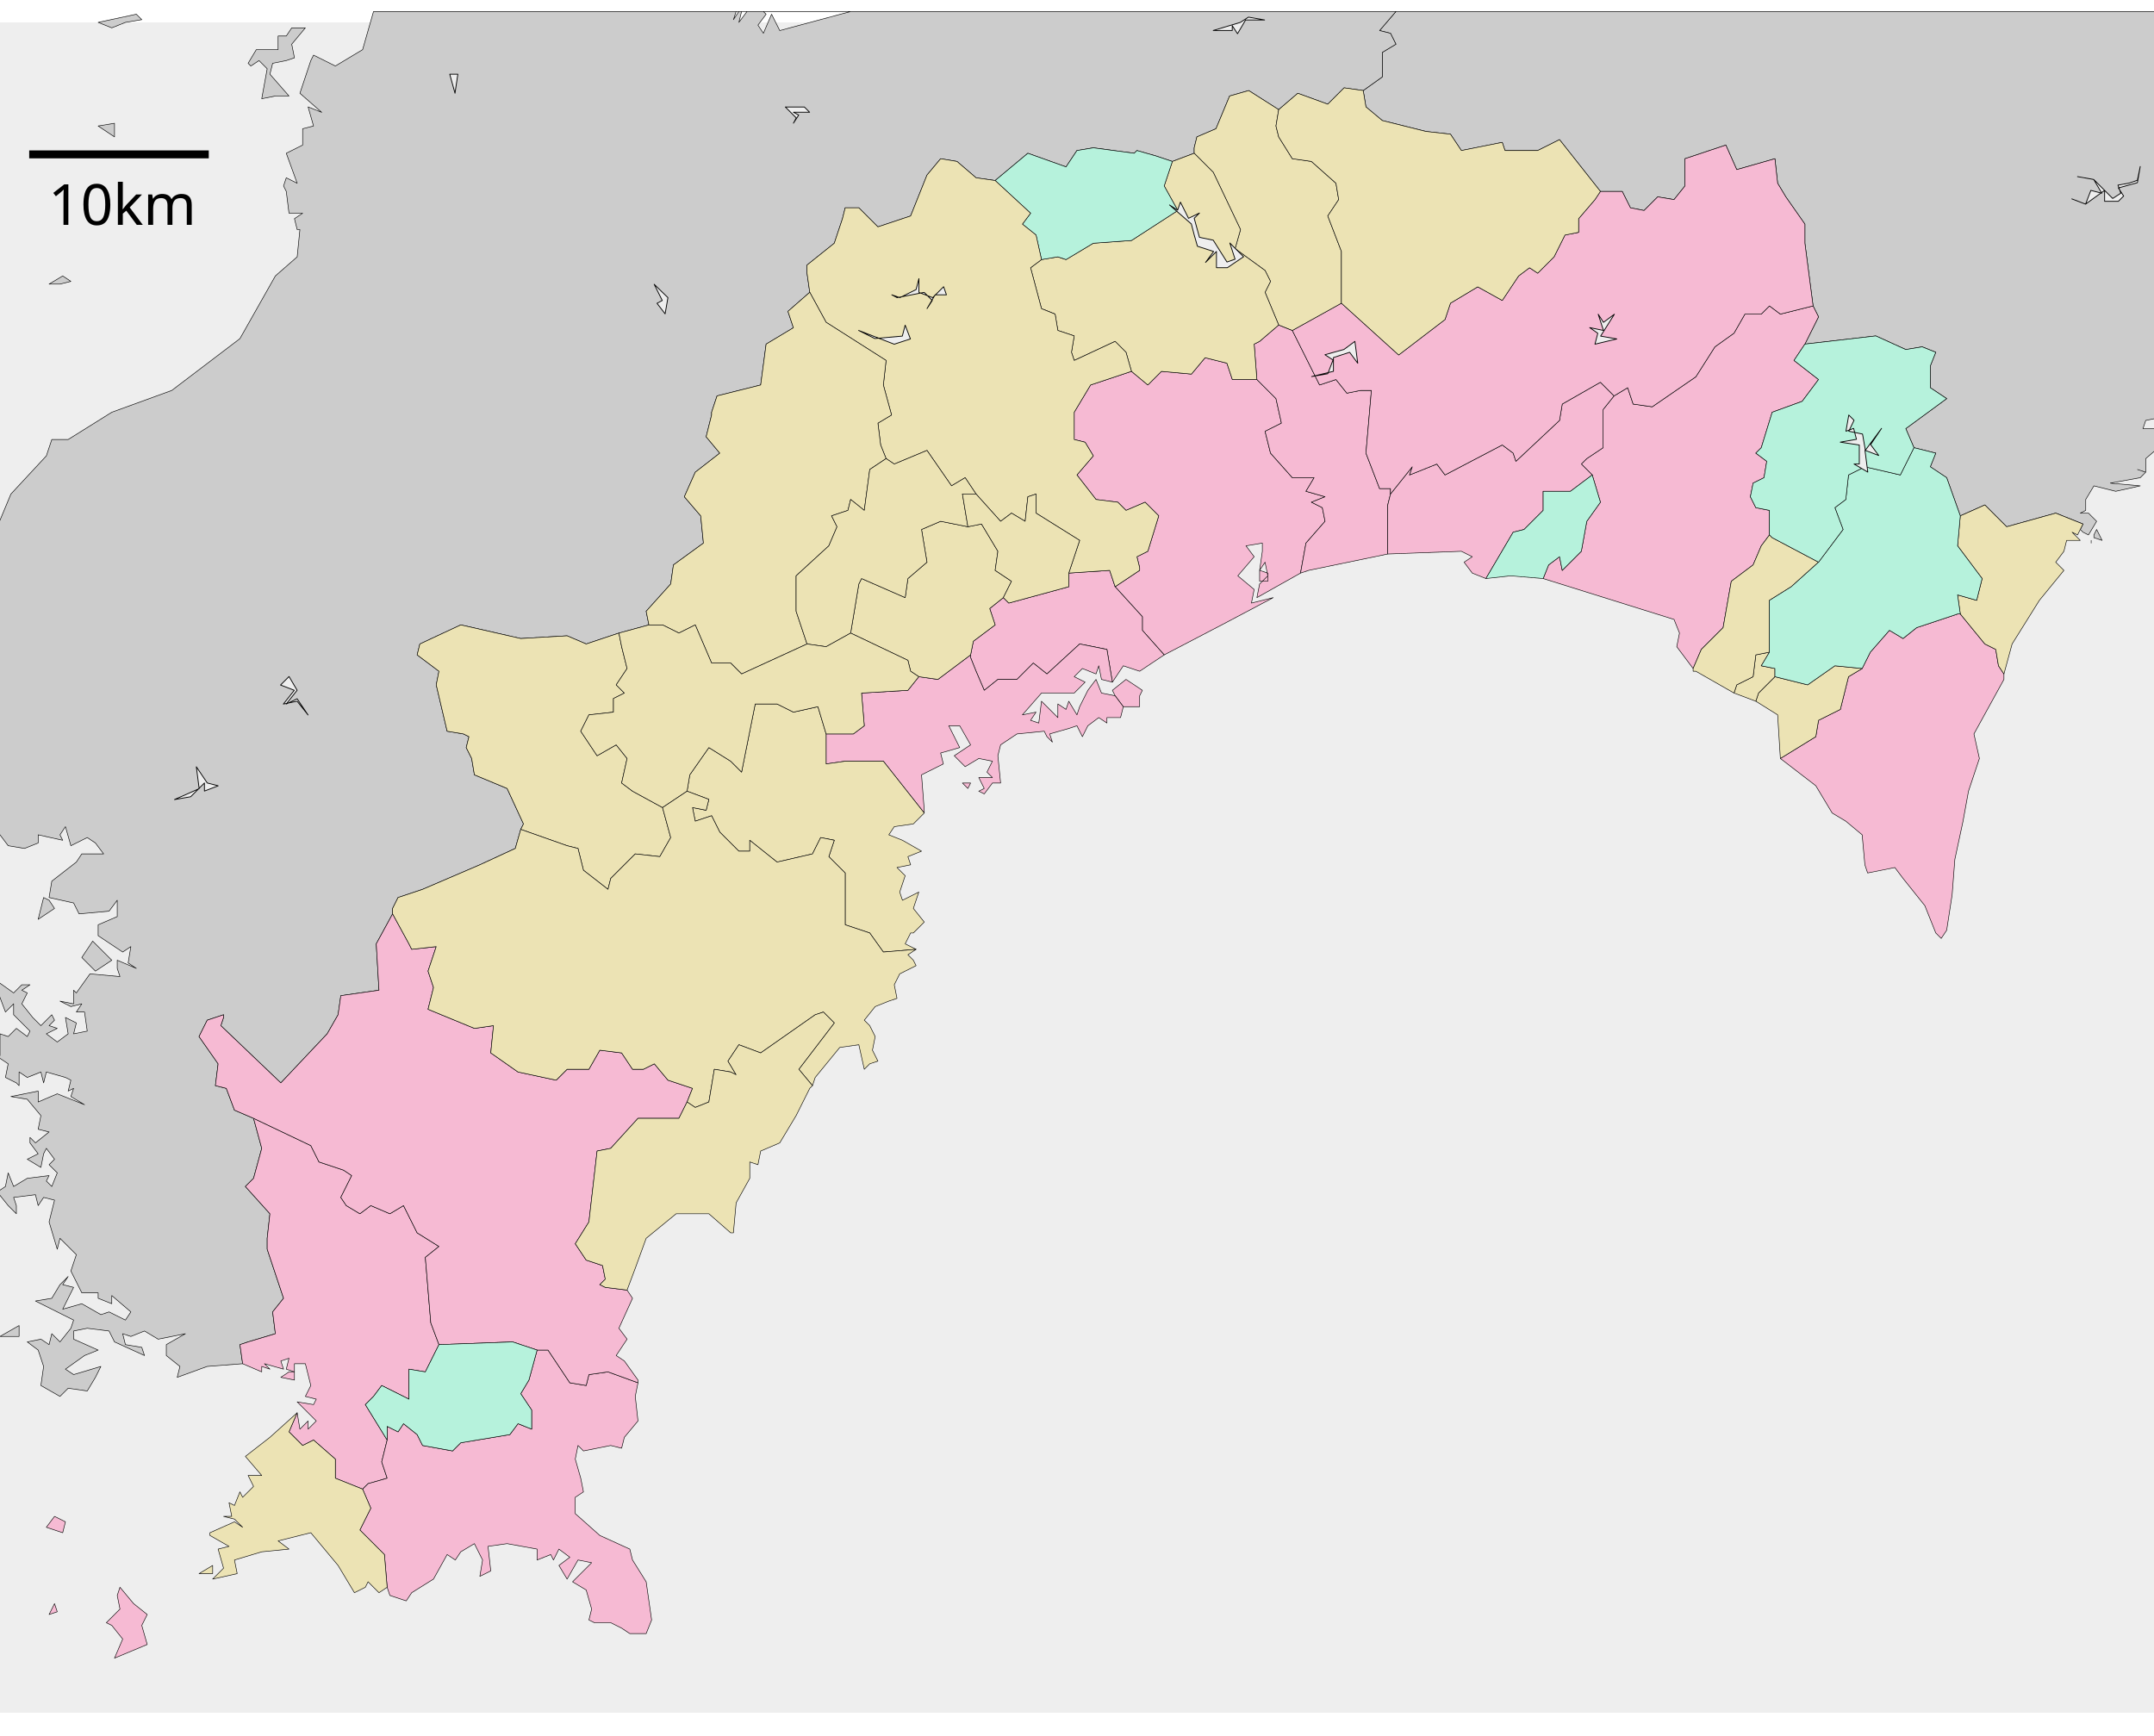
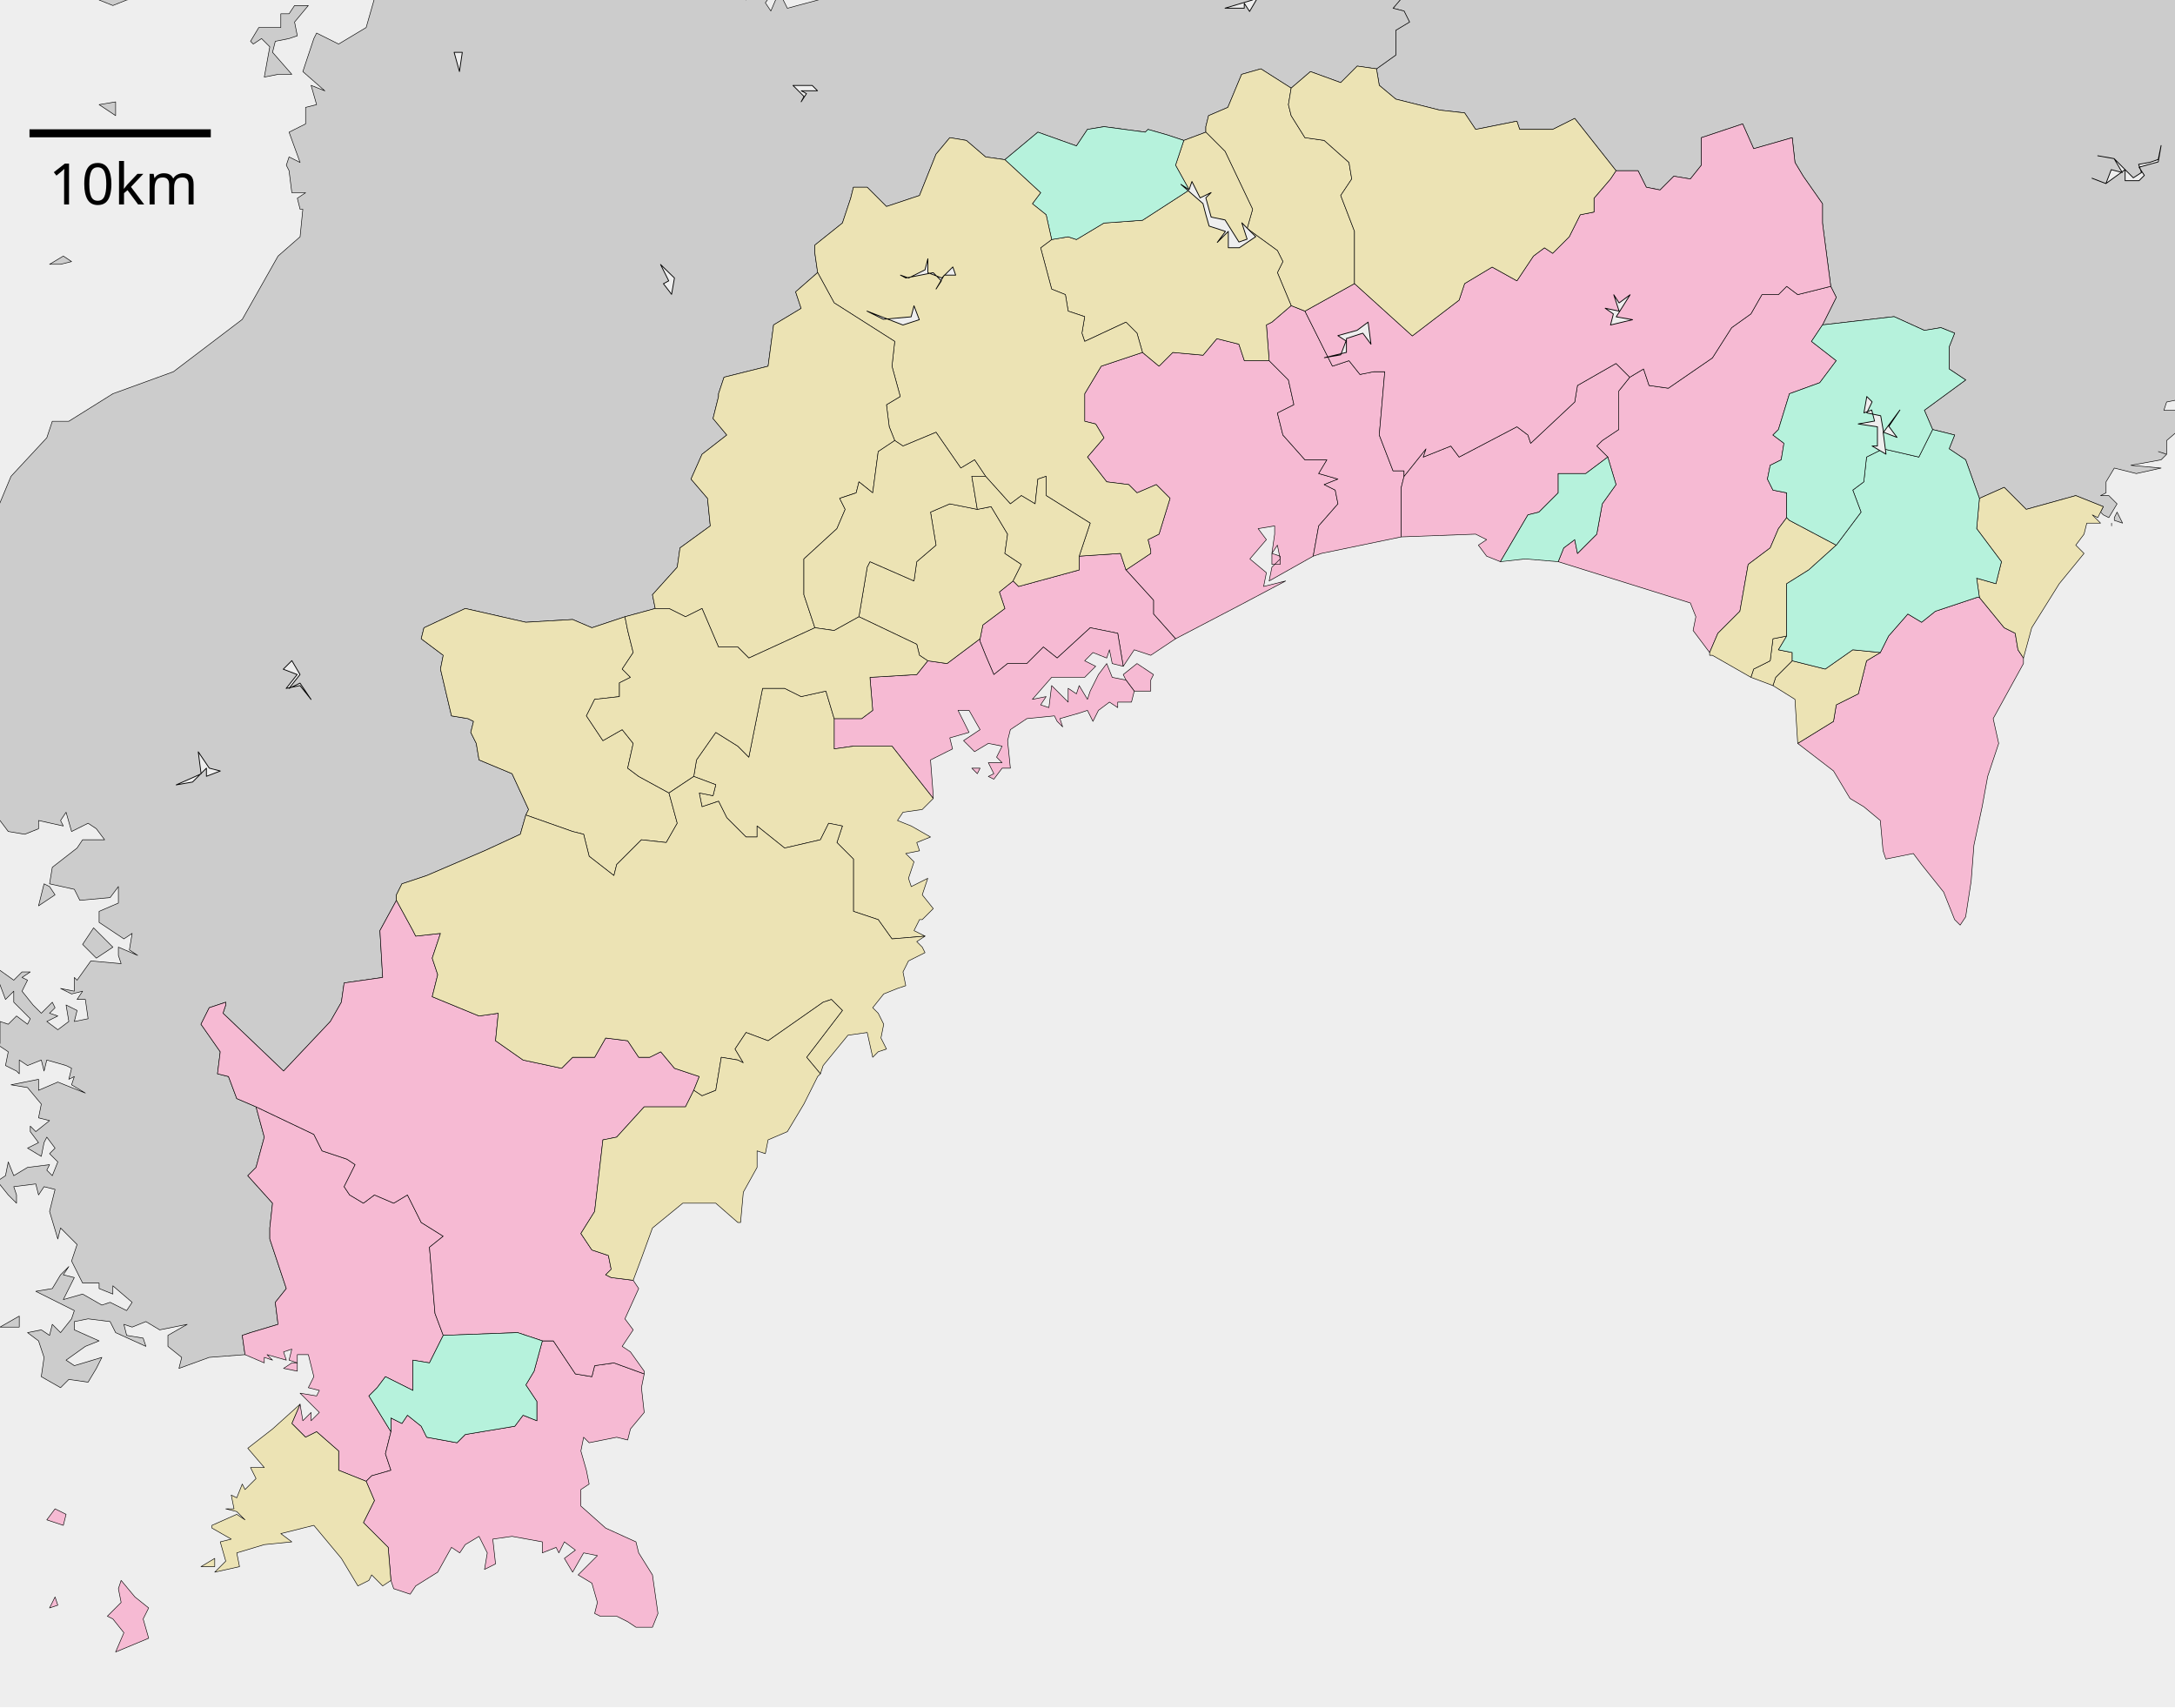
- <svg xmlns="http://www.w3.org/2000/svg" version="1.1" id="svg2" x="0px" y="0px" viewBox="0 0 532.1 417.6" style="enable-background:new 0 0 532.1 417.6;" xml:space="preserve" width="535" height="431">
+ <svg xmlns="http://www.w3.org/2000/svg" version="1.1" id="svg2" x="0px" y="0px" viewBox="0 0 532.1 417.6" style="enable-background:new 0 0 532.1 417.6;" xml:space="preserve" width="100%" height="100%">
  <style type="text/css">
	.st0{fill:#FFFFFF;}
	.st1{fill:#EEEEEE;}
	.st2{fill:#CCCCCC;stroke:#000000;stroke-width:0.2;stroke-linejoin:round;stroke-miterlimit:2.694;}
	.st3{fill:#F6BAD3;stroke:#000000;stroke-width:0.2;stroke-linejoin:round;stroke-miterlimit:2.694;}
	.st4{fill:#ECE3B4;stroke:#000000;stroke-width:0.2;stroke-linejoin:round;stroke-miterlimit:2.694;}
	.st5{fill:#B6F2DC;stroke:#000000;stroke-width:0.2;stroke-miterlimit:2.694;}
	.st6{fill:#EEEEEE;stroke:#000000;stroke-width:0.2;stroke-linejoin:round;}
	.st7{font-family:'ArialMT';}
	.st8{font-size:14px;}
</style>
  <rect id="rect46" x="-6.7" y="-6.7" class="st0" width="545.5" height="431" />
  <rect id="rect48" class="st1" width="532.1" height="417.6" />
  <a id="a52" transform="scale(0.6735087)">
    <g id="use54">
      <path id="_x33_6000" class="st2" d="M768,188v1l3,1l-2-4L768,188z M512-4l-6,7l4,1l2,4l-5,3v9    l-7,5l1,6l6,5l16,4l9,1l4,6l15-3l1,3h12l8-4l15,19h8l3,6l5,1l5-5l6,1l4-5V50l9-3l6-2l4,9l14-4l1,9l3,5l7,10v7l3,23l2,4l-5,10l26-3    l11,5l6-1l5,2l-2,5v8l6,4l-15,11l3,7l8,2l-2,5l6,4l5,14l9-4l8,8l18-5l10,4l-1,2l1,1l2,1l3-5l-3-3h-3l2-1v-4l3-5l8,2l9-2l-11-1    l11-2l2-2l-3-1l3,1v-5l7-6V-4H512z M794,149h-5h-3l1-3l5-1l2-2V149z" />
    </g>
  </a>
  <a id="a56" transform="scale(0.6735087)">
    <g id="use58">
      <path id="_x33_8000" class="st2" d="M7,482v-4l-7,4H7z M-4,430h2l1-1l-3-7V430z M-4,228l1-1    L-4,228z M-4,305l4-7l3,4l6,1l5-2v-3l9,2l-1-2l2-3l2,7l6-3l3,2l3,4h-8l-2,3l-9,7l-1,6l9,2l2,4l11-1l3-4v6l-7,3v4l9,6l3-2l-1,6l3,2    l-7-3v3l1,3l-11-1l-5,7l-1-1v5l-5-1l4,2l4-1l-2,3h3l1,7l-5,1l1-4l-4-2l1,6l-4,3l-4-3l4-2l-3-1l2-2l-1-2l-4,4l-3-3l-4-5l2-4l-2-1    l3-2H8l-3,3l-7-5l-2-1V305z M-4,353l3,2l3,8l3-3v4l6,6l-1,2l-4-3l-3,3l-3-1v3v5l-2-2l-2,1V353z M312-4l-26,7l-3-6l-3,7l-2-3l3-4    l-1-1H312z M274-4l-3,4l1-4H274z M271-4l-2,3l1-3H271z M137-4l-4,14l-10,6l-8-4l-1,2l-4,12l8,7l-5-2l2,7l-4,1v6l-6,3l4,11l-4-2    l-1,3l1,2l1,8h5l-3,2l1,4h1l-1,10l-8,7l-13,23l-25,19l-22,8l-16,10h-6l-2,6L4,173l-5,12l-1,1l-2,1v191l4,2l3,2l-1,5l4,2l1,1v-5    l3,2l5-2l1,4l1-4l7,2l2,1l-1,4l2-1l-1,3l5,3l-10-4l-7,3v-4l-10,2l6,1l5,6l-1,5l4,1l-5,4l-2-2v2l3,4l-4,2l5,3l1-5l1-2l3,4l-2,2l3,3    l-2,5l-2-2l1-2l-8,1l-5,3l-2-5l-1,5l-3,2l4,5l3,3v-3l-1-3l8-1l1,4l2-3l4,1l-2,8l3,10l1-4l2,2l4,4l-2,6l2,4l2,4h6v2l5,2v-3l7,6    l-2,3l-6-3l-3,1l-7-4l-7,2l2-4l2-4l-4-1l2-3l-3,3l-3,5l-6,1l14,7l-1,3l-4,5l-3-3l-1,4l-3-2l-5,1l4,3l2,6l-1,7l7,4l3-3l7,1l3-5l2-4    l-10,3l-3-2l7-5l5-2l-9-4v-3l5-1l8,1l2,4l11,5l-1-3l-6-1l-1-4l3,1l5-2l5,3l10-2l-7,4v4l5,4l-1,4l11-4l13-1l-1-7l3-1l10-3l-1-8l4-5    l-6-18v-4l1-9l-9-10l3-3l3-11l-3-11l-7-3l-3-8l-4-1l1-8l-7-10l3-6l6-2v1l-1,3l22,21l17-18l4-7l1-7l14-2l-1-17l6-11v-2l2-4l9-3    l21-9l13-6l2-7l1-2l-6-13l-12-5l-1-6l-2-4l1-4l-2-1l-6-1l-4-17l1-5l-8-6l1-4l15-7l22,5l17-1l7,3l12-4l11-3l-1-5l9-10l1-7l11-8    l-1-10l-6-7l4-9l9-7l-5-6l2-8v-1l2-6l16-4l2-15l10-6l-2-6l8-7l-1-7v-3l10-8l3-9l1-4h5l7,7l12-4l6-15l5-6l6,1l7,6l7,1l12-10l14,5    l4-6l6-1l15,2l1-1l7,2l6,2l8-3v-2l1-4l7-3l5-12l7-2l11,7l7-6l11,4l6-6l7,1l7-5v-9l5-3l-2-4l-4-1l6-7H137z M30,343l5,5l6-4l-7-7    L30,343z M18,322l-2-1l-2,8l6-4L18,322z M22,96l4-1l-3-2l-5,3H22z M36,38l6,4v-5L36,38z M105,14l3-1l-1-5l5-6h-5l-2,3h-3v5h-8    l-3,5l1,1l3-2l3,3l-2,11l5-1h5l-7-8l1-4L105,14z M46,0l6-1l-2-2L36,0l5,2L46,0z" />
    </g>
  </a>
  <a id="a60" transform="scale(0.6735087)">
    <g id="use62">
      <path id="_x33_9201" class="st3" d="M462,205h3v-3l-3-1V205z M418,200v1l-9,6l10,11v5l8,9l23-12    l17-9l-8,2l1-5l-6-5l6-7l-3-4l6-1v3l-1,7l2-3l1,5l-3,3l-1,5l16-9l2-11l7-8l-1-5l-4-2l5-2l-7-2l3-5h-8l-8-9l-2-8l6-3l-2-9l-7-7h-9    l-2-6l-8-2l-5,6l-11-1l-5,5l-6-5l-15,5l-6,10v10l4,1l3,5l-6,7l7,9l8,1l3,3l7-3l5,5l-4,13l-4,2L418,200z" />
    </g>
  </a>
  <a id="a64" transform="scale(0.6735087)">
    <g id="use66">
      <path id="_x33_9202" class="st3" d="M684,309l1,3l10-2l3,4l8,10l4,10l2,2l2-3l2-13l1-13l3-14    l2-11l4-12l-2-9l11-20v-2l-2-3l-1-6l-4-2l-9-11h-1l-15,5l-5,4l-5-3l-7,8l-3,6l-5,3l-3,12l-8,4l-1,6l-13,8l13,10l6,10l5,3l6,5    L684,309z" />
    </g>
  </a>
  <a id="a68" transform="scale(0.6735087)">
    <g id="use70">
      <path id="_x33_9203" class="st3" d="M566,204l48,15l2,5l-1,5l6,8l3-7l8-8l3-17l8-6l3-7l3-4v-9    l-5-1l-2-4l1-5l4-2l1-6l-4-3l2-2l4-13l11-4l6-8l-9-7l4-6l5-10l-2-4l-12,3l-4-3l-3,3h-6l-4,7l-7,5l-7,11l-16,11l-7-1l-2-6l-5,3    l-4,5v14l-6,4l-2,2l4,4l3,10l-5,7l-2,11l-7,7l-1-5l-4,3L566,204z" />
    </g>
  </a>
  <a id="a72" transform="scale(0.6735087)">
    <g id="use74">
      <path id="_x33_9204" class="st3" d="M509,177l1-4v-2h-4l-5-13l2-23h-4l-5,1l-4-5l-6,2l-10-20    l-5-2l-7,6l-2,1l1,13l7,7l2,9l-6,3l2,8l8,9h8l-3,5l7,2l-5,2l4,2l1,5l-7,8l-2,11l3-1l29-6V177z" />
    </g>
  </a>
  <a id="a76" transform="scale(0.6735087)">
    <g id="use78">
      <path id="_x33_9205" class="st3" d="M406,230l2,12l4-6l6,2l9-6l-8-9v-5l-10-11l-2-6l-15,1v5    l-22,6l-2-2l-5,4l2,6l-8,6l-1,5v1l2,5l3,7l5-4h7l6-6l5,4l12-11L406,230z M409,247l3,4h6v-4l1-2l-6-4l-5,4L409,247z" />
    </g>
  </a>
  <a id="a80" transform="scale(0.6735087)">
    <g id="use82">
      <path id="_x33_9206" class="st3" d="M373,261l10-1l1,2l2,2l-1-3l7-2l3-1l2,4l2-4l4-3l3,2v-2h5    l1-4l-3-4l-5-1l-2-5l-3,4l-3,6l-1,3l-3-5l-1,3l-3-2v5l-6-6l-1,8l-3-1l2-3l-5,1l7-8h12l4-4l-4-2l3-3l5,2l1-3l1,5l4,1l-2-12l-10-2    l-12,11l-5-4l-6,6h-7l-5,4l-3-7l-2-5v-1l-12,9l-7-1l-4,5l-17,1l1,12l-4,3h-10v1v10l7-1h14l15,19v-1l-1-13l8-4l-1-4l7-2l-4-8h4l4,7    l-6,4l4,4l5-3l5,1l-2,4l2,2h-5l2,4l-2,1l2,1l3-4h3l-1-10l1-4L373,261z M353,279l2,2l1-2H353z" />
    </g>
  </a>
  <a id="a84" transform="scale(0.6735087)">
    <g id="use86">
      <path id="_x33_9208" class="st3" d="M113,516v-3l-3,3l-1-6l-3,7l5,5l4-2l8,7v7l10,4l2-2l7-2    l-2-6l2-8l-8-13l3-3l3-4l10,5v-11l6,1l5-10l-3-8l-2-24l5-4l-8-5l-5-10l-5,3l-7-3l-4,3l-5-3l-2-3l4-8l-3-2l-9-3l-3-6l-21-10l3,11    l-3,11l-3,3l9,10l-1,9v4l6,18l-4,5l1,8l-10,3l-3,1l1,7l7,3v-2l3,1l-2-2l7,2l-1-3l3-1l-1,4l3,1h-2l-3,2l5,1v-6h4l2,8l-2,4l4,1l-1,2    l-6-1l7,7L113,516z M20,553l3,1l1-4l-4-2l-3,4L20,553z M49,580l-5-6l-1,3l1,5l-5,5l2,1l4,5l-3,7l12-5l-2-7l2-4L49,580z M21,583    l-1-3l-2,4L21,583z" />
    </g>
  </a>
  <a id="a88" transform="scale(0.6735087)">
    <g id="use90">
      <path id="_x33_9209" class="st3" d="M142,574l1,3l6,2l2-3l8-5l5-9l3,2l2-3l5-3l3,6l-1,6l4-2    l-1-9l7-1l11,2v4l5-2l1,2l2-4l4,3l-4,3l3,5l4-7l5,1l-7,7l5,3l2,7l-1,4l2,1h2h4l4,2l3,2h6l2-5l-2-14l-5-8l-1-4l-11-5l-9-8v-6l3-2    l-1-5l-2-7l1-5l2,2l10-2l4,1l1-4l5-6l-1-9l1-5l-11-4l-7,1l-1,4l-6-1l-8-12h-4l-3,11l-3,5l4,6v7l-5-2l-3,4l-18,3l-3,3l-11-2l-2-4    l-5-4l-2,3l-4-2v5l-2,8l2,6l-7,2l-2,2l3,7l-4,8l9,9L142,574z" />
    </g>
  </a>
  <a id="a92" transform="scale(0.6735087)">
    <g id="use94">
      <path id="_x33_9210" class="st3" d="M232,468l-2-3l-8-1l-2-1l2-2l-1-5l-6-2l-4-6l5-8l3-26l5-1    l10-11h15l3-6l2-5l-9-3l-5-6l-4,2h-4l-4-6l-8-1l-4,7h-8l-4,4l-14-3l-10-7l1-10l-7,1l-17-7l2-8l-2-6l3-9l-9,1l-1-2l-6-11l-6,11    l1,17l-14,2l-1,7l-4,7l-17,18l-22-21l1-3v-1l-6,2l-3,6l7,10l-1,8l4,1l3,8l7,3l21,10l3,6l9,3l3,2l-4,8l2,3l5,3l4-3l7,3l5-3l5,10    l8,5l-5,4l2,24l3,8l27-1l9,3h4l8,12l6,1l1-4l7-1l11,4v-1l-5-7l-3-2l4-6l-3-4L232,468z" />
    </g>
  </a>
  <a id="a96" transform="scale(0.6735087)">
    <g id="use98">
      <path id="_x33_9211" class="st3" d="M509,177v18l27-1l4,2l-3,2l3,4l5,2l10-17l4-1l7-7v-7h10l8-6    l-4-4l2-2l6-4v-14l4-5l-5-5l-14,8l-1,6l-16,15l-1-3l-4-3l-21,11l-3-4l-10,4l1-3l-8,10L509,177z" />
    </g>
  </a>
  <a id="a100" transform="scale(0.6735087)">
    <g id="use102">
      <path id="_x33_9212" class="st3" d="M636,114l4-7h6l3-3l4,3l12-3l-3-23v-7l-7-10l-3-5l-1-9    l-14,4l-4-9l-6,2l-9,3v10l-4,5l-6-1l-5,5l-5-1l-3-6h-8l-2,3l-6,7v5l-5,1l-4,8l-6,6l-3-2l-4,3l-6,9l-9-5l-10,6l-2,6l-17,13l-21-19    l-18,10l10,20l6-2l4,5l5-1h4l-2,23l5,13h4v2l8-10l-1,3l10-4l3,4l21-11l4,3l1,3l16-15l1-6l14-8l5,5l5-3l2,6l7,1l16-11l7-11L636,114    z" />
    </g>
  </a>
  <a id="a104" transform="scale(0.6735087)">
    <g id="use106">
      <path id="_x33_9301" class="st4" d="M733,236l2,3l3-11l10-16l9-11l-3-3l3-4l1-4h5l-3-3l2,1l1-2    l1-2l-10-4l-18,5l-8-8l-9,4l-1,11l9,12l-2,8l-7-2l1,7l9,11l4,2L733,236z M767,190v1V190z" />
    </g>
  </a>
  <a id="a108" transform="scale(0.6735087)">
    <g id="use110">
      <path id="_x33_9302" class="st4" d="M653,270l13-8l1-6l8-4l3-12l5-3l-10-1l-10,7l-12-3l-6,6    l-1,3l8,5L653,270z" />
    </g>
  </a>
  <a id="a112" transform="scale(0.6735087)">
    <g id="use114">
      <path id="_x33_9303" class="st4" d="M651,240v-3l-5-1l3-5l-5,1l-1,8l-6,3l-1,3l8,3l1-3L651,240z    " />
    </g>
  </a>
  <a id="a116" transform="scale(0.6735087)">
    <g id="use118">
      <path id="_x33_9304" class="st4" d="M622,238l14,8l1-3l6-3l1-8l5-1v-19l8-5l10-9l-17-9l-1-1    l-3,4l-3,7l-8,6l-3,17l-8,8l-3,7v1H622z" />
    </g>
  </a>
  <a id="a120" transform="scale(0.6735087)">
    <g id="use122">
      <path id="_x33_9305" class="st5" d="M646,236l5,1v3l12,3l10-7l10,1l3-6l7-8l5,3l5-4l15-5h1l-1-7    l7,2l2-8l-9-12l1-11l-5-14l-6-4l2-5l-8-2l-5,10l-13-3l-6,3l-1,9l-4,3l3,8l-9,12l-10,9l-8,5v19L646,236z" />
    </g>
  </a>
  <a id="a124" transform="scale(0.6735087)">
    <g id="use126">
      <path id="_x33_9306" class="st5" d="M650,189l17,9l9-12l-3-8l4-3l1-9l6-3l13,3l5-10l-3-7l15-11    l-6-4v-8l2-5l-5-2l-6,1l-11-5l-26,3l-4,6l9,7l-6,8l-11,4l-4,13l-2,2l4,3l-1,6l-4,2l-1,5l2,4l5,1v9L650,189z" />
    </g>
  </a>
  <a id="a128" transform="scale(0.6735087)">
    <g id="use130">
      <path id="_x33_9307" class="st5" d="M566,204l2-5l4-3l1,5l7-7l2-11l5-7l-3-10l-8,6h-10v7l-7,7    l-4,1l-10,17l9-1L566,204z" />
    </g>
  </a>
  <a id="a132" transform="scale(0.6735087)">
    <g id="use134">
      <path id="_x33_9341" class="st4" d="M492,103V84l-5-13l4-6l-1-6l-9-8l-7-1l-5-8l-1-4l1-6l-11-7    l-7,2l-5,12l-7,3l-1,4v2l7,7l10,21l-2,7l11,8l2,4l-2,4l5,12l5,2L492,103z" />
    </g>
  </a>
  <a id="a136" transform="scale(0.6735087)">
    <g id="use138">
      <path id="_x33_9344" class="st4" d="M585,65l2-3l-15-19l-8,4h-12l-1-3l-15,3l-4-6l-9-1l-16-4    l-6-5l-1-6l-7-1l-6,6l-11-4l-7,6l-1,6l1,4l5,8l7,1l9,8l1,6l-4,6l5,13v19l21,19l17-13l2-6l10-6l9,5l6-9l4-3l3,2l6-6l4-8l5-1v-5    L585,65z" />
    </g>
  </a>
  <a id="a140" transform="scale(0.6735087)">
    <g id="use142">
      <path id="_x33_9363" class="st4" d="M393,121l1,3l15-7l4,4l2,7l6,5l5-5l11,1l5-6l8,2l2,6h9    l-1-13l2-1l7-6l-5-12l2-4l-2-4l-11-8l2-7l-10-21l-7-7l-8,3l-3,9l5,9l-17,11l-14,1l-10,6l-3-1l-6,1l-4,3l4,15l5,2l1,6l6,2L393,121z    " />
    </g>
  </a>
  <a id="a144" transform="scale(0.6735087)">
    <g id="use146">
      <path id="_x33_9364" class="st5" d="M382,87l6-1l3,1l10-6l14-1l17-11l-5-9l3-9l-6-2l-7-2l-1,1    l-15-2l-6,1l-4,6l-14-5l-12,10l13,12l-3,4l5,4L382,87z" />
    </g>
  </a>
  <a id="a148" transform="scale(0.6735087)">
    <g id="use150">
      <path id="_x33_9386" class="st4" d="M394,143l6-10l15-5l-2-7l-4-4l-15,7l-1-3l1-6l-6-2l-1-6    l-5-2l-4-15l4-3l-2-9l-5-4l3-4l-13-12l-7-1l-7-6l-6-1l-5,6l-6,15l-12,4l-7-7h-5l-1,4l-3,9l-10,8v3l1,7l6,11l22,14l-1,9l3,11l-5,3    l1,8l2,5l3,2l12-5l9,13l5-3l4,6l9,10l4-3l5,3l1-9l3-1v7l16,10l-4,12l15-1l2,6l9-6v-1l-1-4l4-2l4-13l-5-5l-7,3l-3-3l-8-1l-7-9l6-7    l-3-5l-4-1V143z" />
    </g>
  </a>
  <a id="a152" transform="scale(0.6735087)">
    <g id="use154">
      <path id="_x33_9387" class="st4" d="M243,221l6,3l6-3l6,14h7l4,4l24-11l-4-12v-13l12-11l3-7    l-2-4l6-2l1-4l5,4l2-15l6-4l-2-5l-1-8l5-3l-3-11l1-9l-22-14l-6-11l-8,7l2,6l-10,6l-2,15l-16,4l-2,6v1l-2,8l5,6l-9,7l-4,9l6,7l1,10    l-11,8l-1,7l-9,10l1,5H243z" />
    </g>
  </a>
  <a id="a156" transform="scale(0.6735087)">
    <g id="use158">
      <path id="_x33_9401" class="st4" d="M332,313l-3-3l5-1l-1-3l5-2l-7-4l-5-2l2-3l7-1l4-4l-15-19    h-14l-7,1v-10v-1l-3-10l-9,2l-6-3h-8l-5,25l-4-4l-8-5l-7,10l-1,6l8,3l-1,4l-5-1l1,5l6-2l3,6l7,7h4v-4l10,8l13-3l3-6l5,1l-2,6l6,6    v19l9,3l5,7l12-1l-4-2l2-4h1l4-4l-4-5l2-6l-6,3l-1-3L332,313z" />
    </g>
  </a>
  <a id="a160" transform="scale(0.6735087)">
    <g id="use162">
      <path id="_x33_9402" class="st4" d="M334,238l3,2l7,1l12-9l1-5l8-6l-2-6l5-4l3-6l-6-4l1-7l-6-10    l-5,1l-10-2l-7,3l2,12l-7,6l-1,7l-16-7l-1,2l-3,18l21,10L334,238z" />
    </g>
  </a>
  <a id="a164" transform="scale(0.6735087)">
    <g id="use166">
      <path id="_x33_9403" class="st4" d="M305,181l2,4l-3,7l-12,11v13l4,12l7,1l9-5l3-18l1-2l16,7    l1-7l7-6l-2-12l7-3l10,2l-2-12h5l-4-6l-5,3l-9-13l-12,5l-3-2l-6,4l-2,15l-5-4l-1,4L305,181z" />
    </g>
  </a>
  <a id="a168" transform="scale(0.6735087)">
    <g id="use170">
      <path id="_x33_9405" class="st4" d="M191,296l17,6l4,1l2,8l9,7l1-4l9-9l9,1l4-7l-3-11l-11-6    l-4-3l2-9l-4-5l-7,4l-6-9l3-6l9-1v-5l4-2l-3-3l4-6l-2-8l-1-5l-12,4l-7-3l-17,1l-22-5l-15,7l-1,4l8,6l-1,5l4,17l6,1l2,1l-1,4l2,4    l1,6l12,5l6,13L191,296z" />
    </g>
  </a>
  <a id="a172" transform="scale(0.6735087)">
    <g id="use174">
      <path id="_x33_9410" class="st4" d="M368,211l2,2l22-6v-5l4-12l-16-10v-7l-3,1l-1,9l-5-3l-4,3    l-9-10h-5l2,12l5-1l6,10l-1,7l6,4L368,211z" />
    </g>
  </a>
  <a id="a176" transform="scale(0.6735087)">
    <g id="use178">
      <path id="_x33_9411" class="st4" d="M313,261l4-3l-1-12l17-1l4-5l-3-2l-1-4l-21-10l-9,5l-7-1    l-24,11l-4-4h-7l-6-14l-6,3l-6-3h-5l-11,3l1,5l2,8l-4,6l3,3l-4,2v5l-9,1l-3,6l6,9l7-4l4,5l-2,9l4,3l11,6l9-6l1-6l7-10l8,5l4,4    l5-25h8l6,3l9-2l3,10H313z" />
    </g>
  </a>
  <a id="a180" transform="scale(0.6735087)">
    <g id="use182">
      <path id="_x33_9412" class="st4" d="M320,377l1-5l-2-4l-2-2l4-5l5-2l3-1l-1-5l2-4l6-3l-1-2l-2-2    l3-2l-12,1l-5-7l-9-3v-19l-6-6l2-6l-5-1l-3,6l-13,3l-10-8v4h-4l-7-7l-3-6l-6,2l-1-5l5,1l1-4l-8-3l-9,6l3,11l-4,7l-9-1l-9,9l-1,4    l-9-7l-2-8l-4-1l-17-6l-2,7l-13,6l-21,9l-9,3l-2,4v2l6,11l1,2l9-1l-3,9l2,6l-2,8l17,7l7-1l-1,10l10,7l14,3l4-4h8l4-7l8,1l4,6h4    l4-2l5,6l9,3l-2,5l3,2l5-2l2-12l6,1l2,1l-3-5l4-6l8,3l20-14l3-1l4,4l-13,17l5,6l1-3l9-11l7-1l2,9l2-2l3-1L320,377z" />
    </g>
  </a>
  <a id="a184" transform="scale(0.6735087)">
    <g id="use186">
      <path id="_x33_9424" class="st4" d="M82,567l-4,4l9-2l-1-5l10-3l10-1l-4-3l12-3l10,12l6,10l4-2    l1-2l4,4l3-2l-1-12l-9-9l4-8l-3-7l-10-4v-7l-8-7l-4,2l-5-5l3-7l-10,9l-9,7l6,7h-5l2,4l-4,4l-1-2l-2,5l-2-1l1,5h-3l4,1l3,3l-3-2    l-9,4v1l7,4l-4,1L82,567z M73,569h5v-3L73,569z" />
    </g>
  </a>
  <a id="a188" transform="scale(0.6735087)">
    <g id="use190">
      <path id="_x33_9427" class="st5" d="M153,518l2,4l11,2l3-3l18-3l3-4l5,2v-7l-4-6l3-5l3-11l-9-3    l-27,1l-5,10l-6-1v11l-10-5l-3,4l-3,3l8,13v-5l4,2l2-3L153,518z" />
    </g>
  </a>
  <a id="a192" transform="scale(0.6735087)">
    <g id="use194">
      <path id="_x33_9428" class="st4" d="M268,444h1l1-11l5-9v-6l3,1l1-5l7-3l6-10l5-10l1-1l-5-6    l13-17l-4-4l-3,1l-20,14l-8-3l-4,6l3,5l-2-1l-6-1l-2,12l-5,2l-3-2l-3,6h-15l-10,11l-5,1l-3,26l-5,8l4,6l6,2l1,5l-2,2l2,1l8,1l3-8    l4-11l11-9h12L268,444z" />
    </g>
  </a>
  <path id="path196" class="st6" d="M526,39.7l2-0.7l0.7-3.4l-0.7,4l-4.7,1.3l1.3,2l-1.3,1.3h-3.4  v-2.7l-4.7,3.4l-3.4-1.3l3.4,1.3l1.3-3.4l2.7,0.7l-2-3.4l-4-0.7l4,0.7l4.7,4.7l2-1.3l-0.7-2L526,39.7z M113.1,12.8l-0.7,4.7  l-1.3-4.7H113.1z M198.7,20.9l1.3,1.3h-4l1.3,0.7l-1.3,2l0.7-1.3l-2.7-2.7L198.7,20.9z M71.4,161.6l2,3.4l-2.7,3.4l2.7-1.3l2.7,4  l-2.7-3.4l-3.4,0.7l2.7-3.4l-3.4-1.3L71.4,161.6z M306.4,0l2-1.3l4,0.7h-4.7l-2,3.4l-1.3-2V2h-4.7L306.4,0z M48.5,183.9l2.7,4  l2.7,0.7l-3.4,1.3v-2l-3.4,3.4l-4,0.7l6.1-2.7L48.5,183.9z M162.3,69.4l1.3-0.7l-2-4L165,68l-0.7,4L162.3,69.4z M332,80.8l2.7-2  l0.7,5.4l-2-2.7l-4,1.3v3.4l-5.4,1.3l4-0.7l1.3-3.4l-2-1.3L332,80.8z M456,101l0.7-4l1.3,1.3l-1.3,2.7l3.4,0.7l0.7,4l4-5.4l-2.7,4  l2,2.7l-3.4-1.3l0.7,5.4l-3.4-2h1.3v-4.7l-4.7-0.7l4-0.7l-0.7-2.7L456,101z M392.7,75.4l3.4,0.7l-1.3-4l1.3,2l2.7-2l-3.4,5.4l4,0.7  l-5.4,1.3l0.7-2.7L392.7,75.4z M295,52.5l-0.7-2.7l-5.4-4.7l2,1.3l0.7-2l2,4l2.7-1.3l-1.3,1.3l1.3,4.7l3.4,0.7l3.4,5.4l2-0.7l-1.3-4  l3.4,3.4l-4,2.7h-2.7v-4l-2.7,2.7l2-2.7l-4-1.3L295,52.5z M222.9,77.5l0.7-2.7l1.3,3.4l-4,1.3l-8.8-3.4l4,2L222.9,77.5z M221.6,68  l-1.3-0.7l2,0.7l4-2l0.7-2.7v3.4l3.4,1.3l2.7-2.7l0.7,2H231l-2,3.4l1.3-2l-2-2L221.6,68z" />
  <g id="g26" transform="matrix(0.9318436,0,0,0.9318436,25.38579,371.4719)">
    <rect id="rect30" x="-19.5" y="-364.7" width="47.6" height="2.1" />
    <text id="text32" transform="matrix(1.0731 0 0 1.0731 -14.453 -344.9647)" class="st7 st8">10km</text>
  </g>
</svg>
